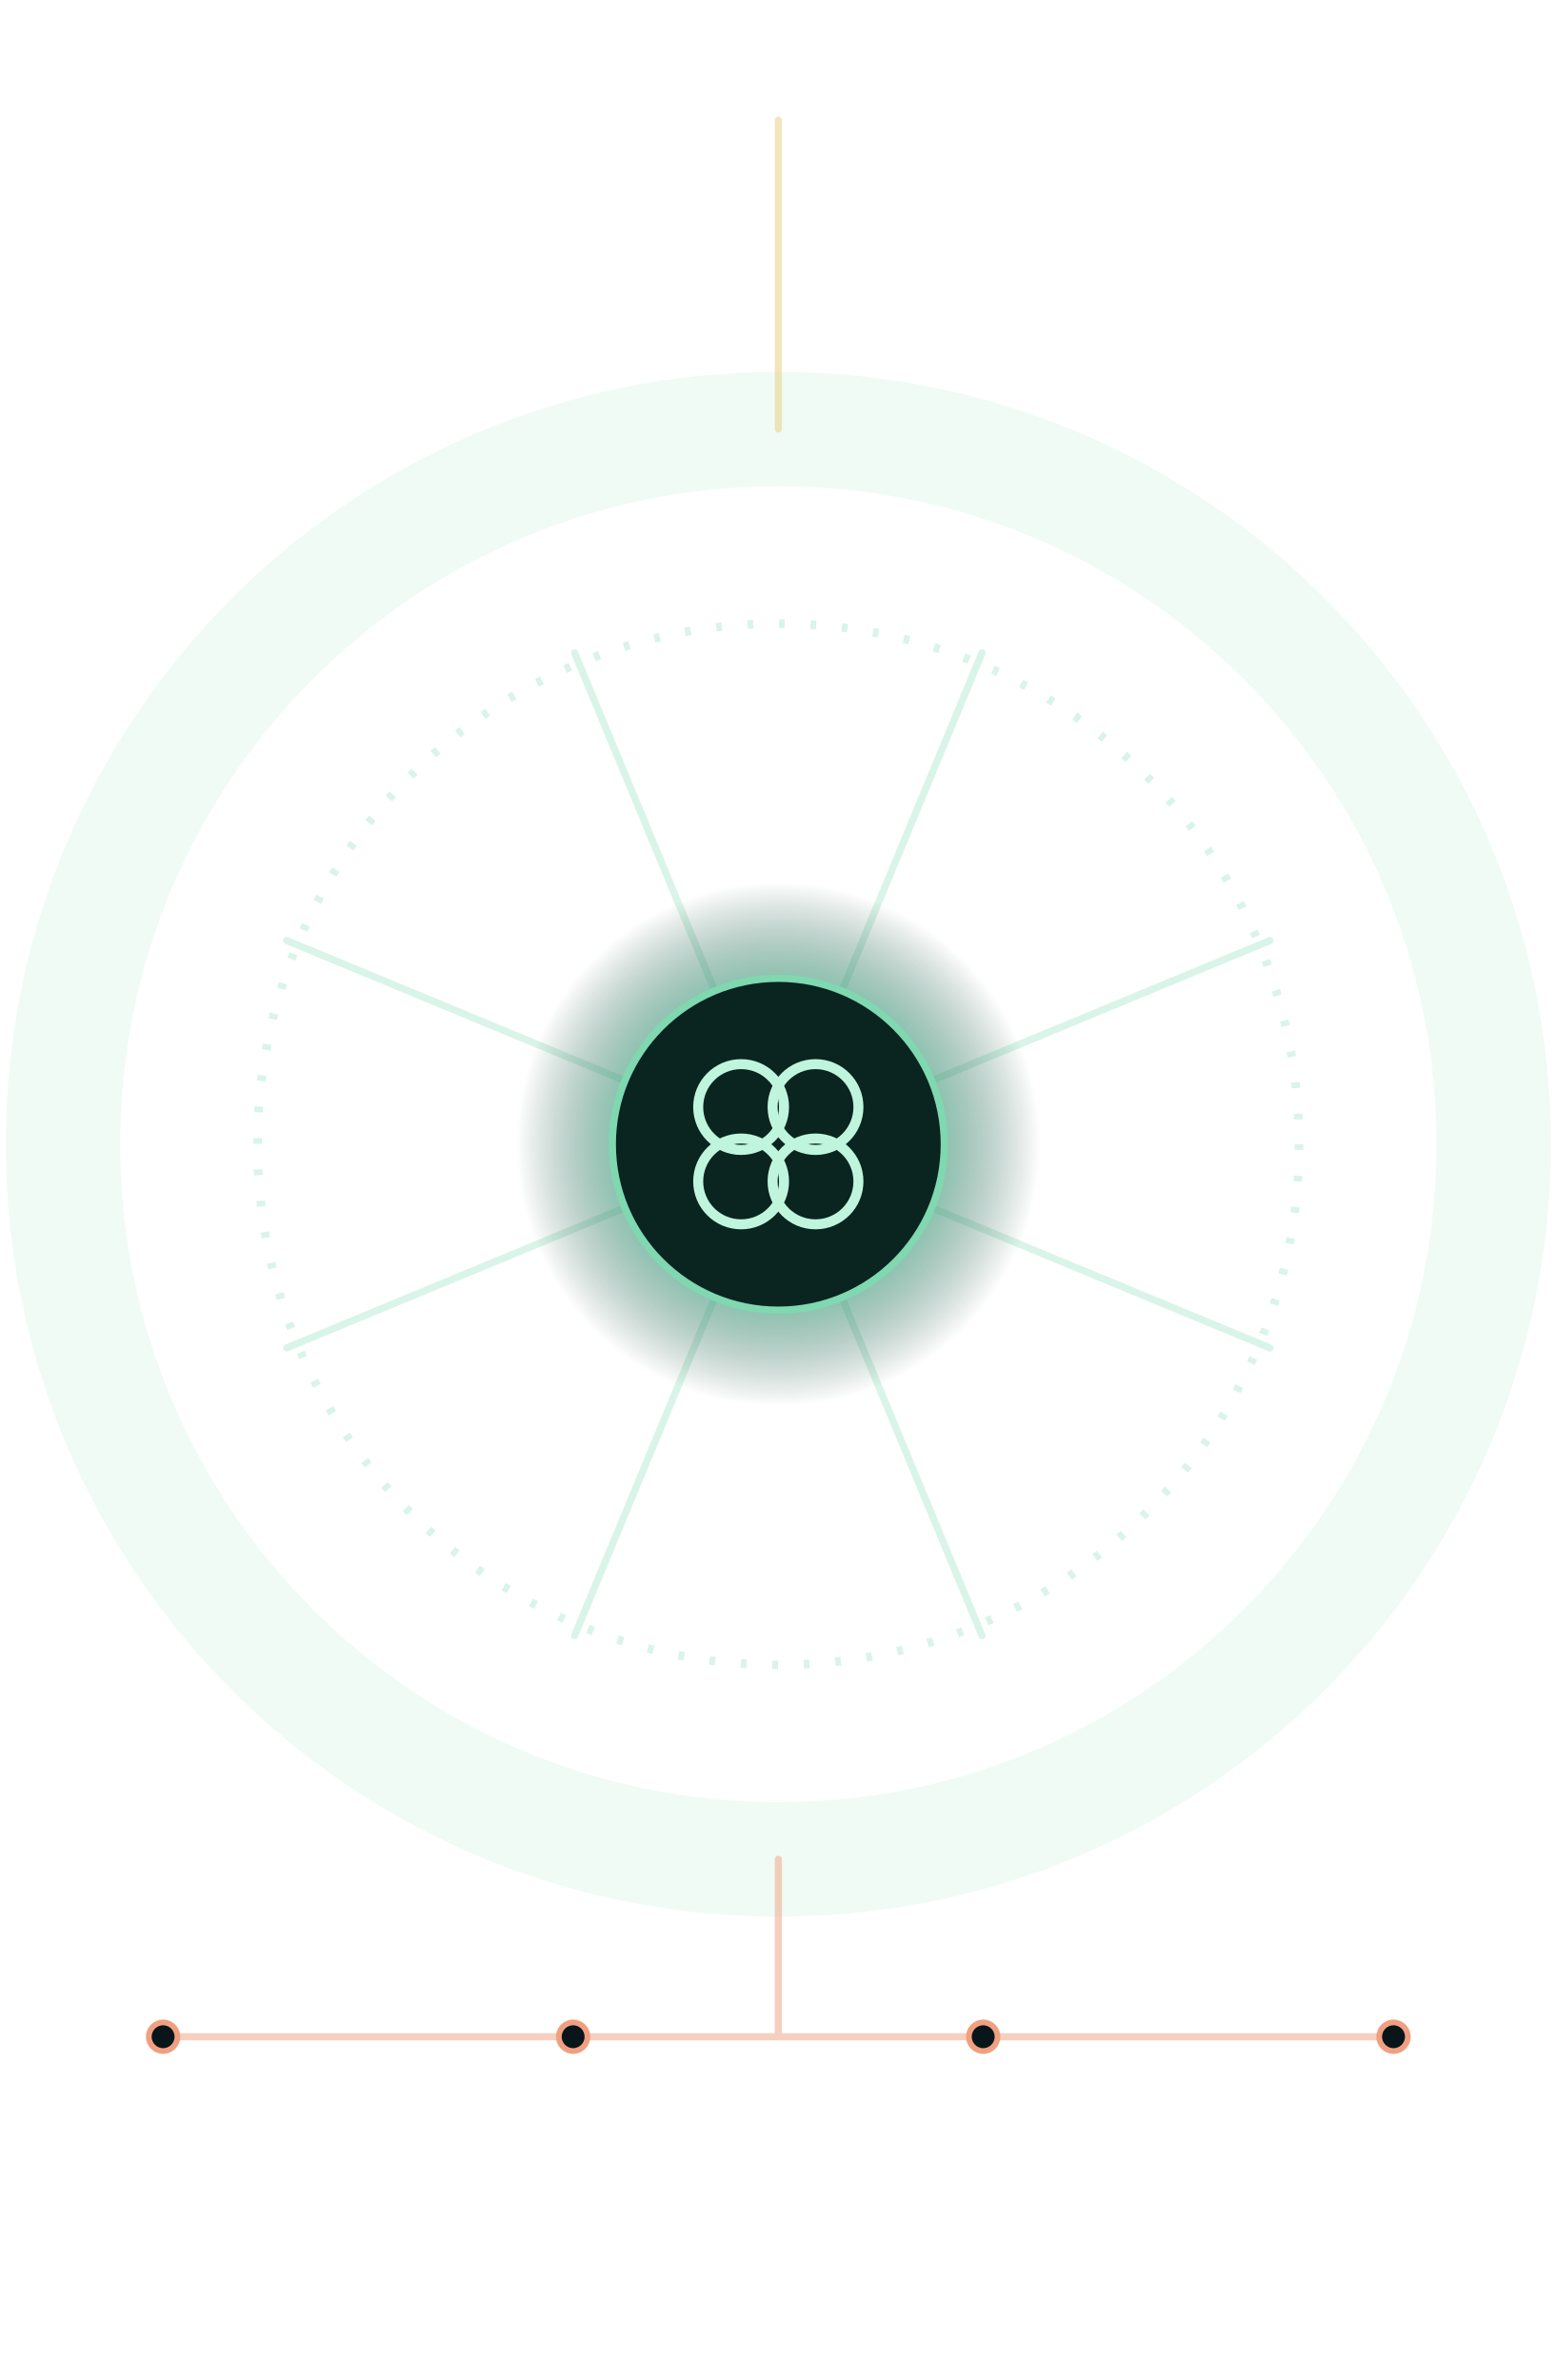
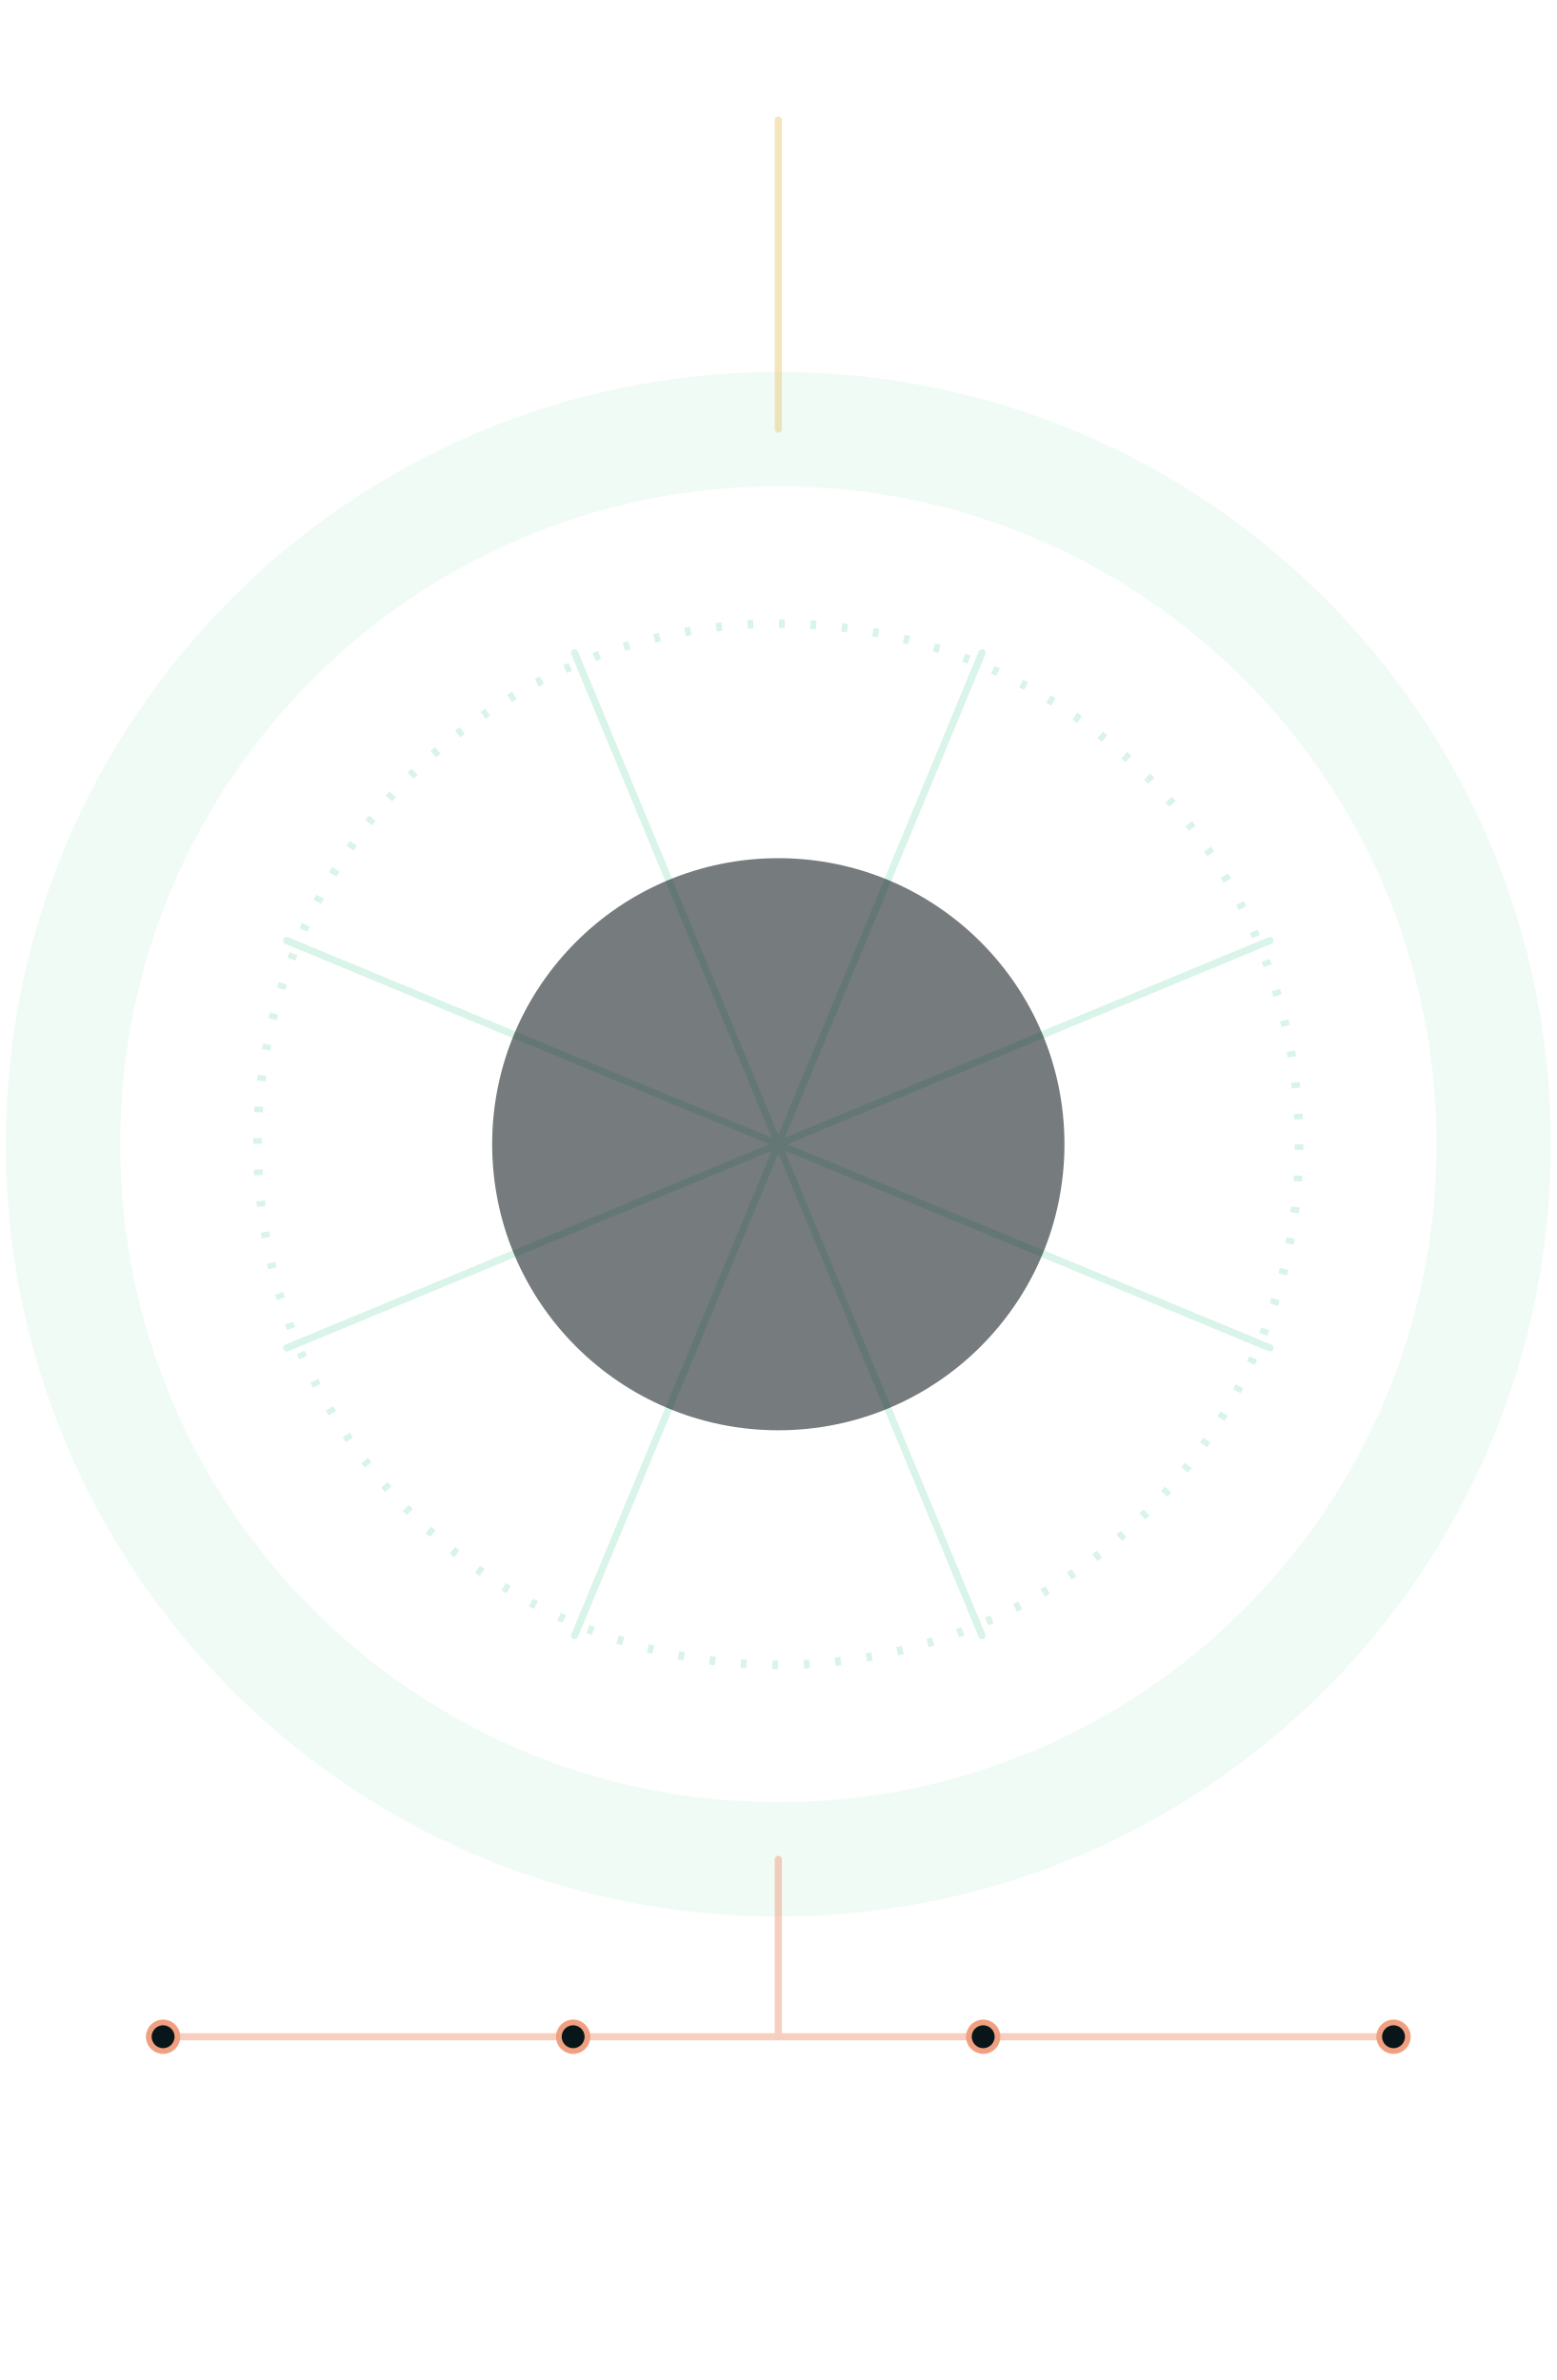
<svg xmlns="http://www.w3.org/2000/svg" viewBox="0 0 544 832" width="544" height="832">
-   <defs>
-     <radialGradient id="c" cx=".5" cy=".5" r=".5">
-       <stop offset="0" stop-color="#d8fff0" />
-       <stop offset=".35" stop-color="#58d8a8" />
-       <stop offset="1" stop-color="#0c3a30" stop-opacity="0" />
-     </radialGradient>
-   </defs>
  <circle cx="272" cy="400" r="250" fill="none" stroke="#7fd8b0" stroke-opacity=".12" stroke-width="40" />
  <circle cx="272" cy="400" r="182" fill="none" stroke="#7fd8b0" stroke-opacity=".3" stroke-dasharray="2 9" stroke-width="3" />
  <path d="M272 400L200.800 228.200M272 400L343.200 228.200M272 400L443.800 328.800M272 400L443.800 471.200M272 400L343.200 571.800M272 400L200.800 571.800M272 400L100.200 471.200M272 400L100.200 328.800" fill="none" stroke="#7fd8b0" stroke-opacity=".3" stroke-width="2.500" stroke-linecap="round" />
  <path d="M272 150V42" fill="none" stroke="#e8cf7a" stroke-opacity=".5" stroke-width="2.500" stroke-linecap="round" />
  <path d="M272 650V712M57 712H487" fill="none" stroke="#f0a080" stroke-opacity=".5" stroke-width="2.500" stroke-linecap="round" />
  <g fill="#08161a" stroke="#f0a080" stroke-width="2">
    <circle cx="57" cy="712" r="5" />
    <circle cx="200.300" cy="712" r="5" />
    <circle cx="343.600" cy="712" r="5" />
    <circle cx="487" cy="712" r="5" />
  </g>
-   <circle cx="272" cy="400" r="92" fill="url(#c)" />
-   <circle cx="272" cy="400" r="58" fill="#0a2420" stroke="#7fd8b0" stroke-width="2.500" />
-   <g fill="none" stroke="#bff5dc" stroke-width="3.500">
-     <circle cx="259" cy="387" r="15" />
-     <circle cx="285" cy="387" r="15" />
-     <circle cx="259" cy="413" r="15" />
-     <circle cx="285" cy="413" r="15" />
-   </g>
+   <circle cx="272" cy="400" r="100" fill="#061214" fill-opacity=".55" />
</svg>
